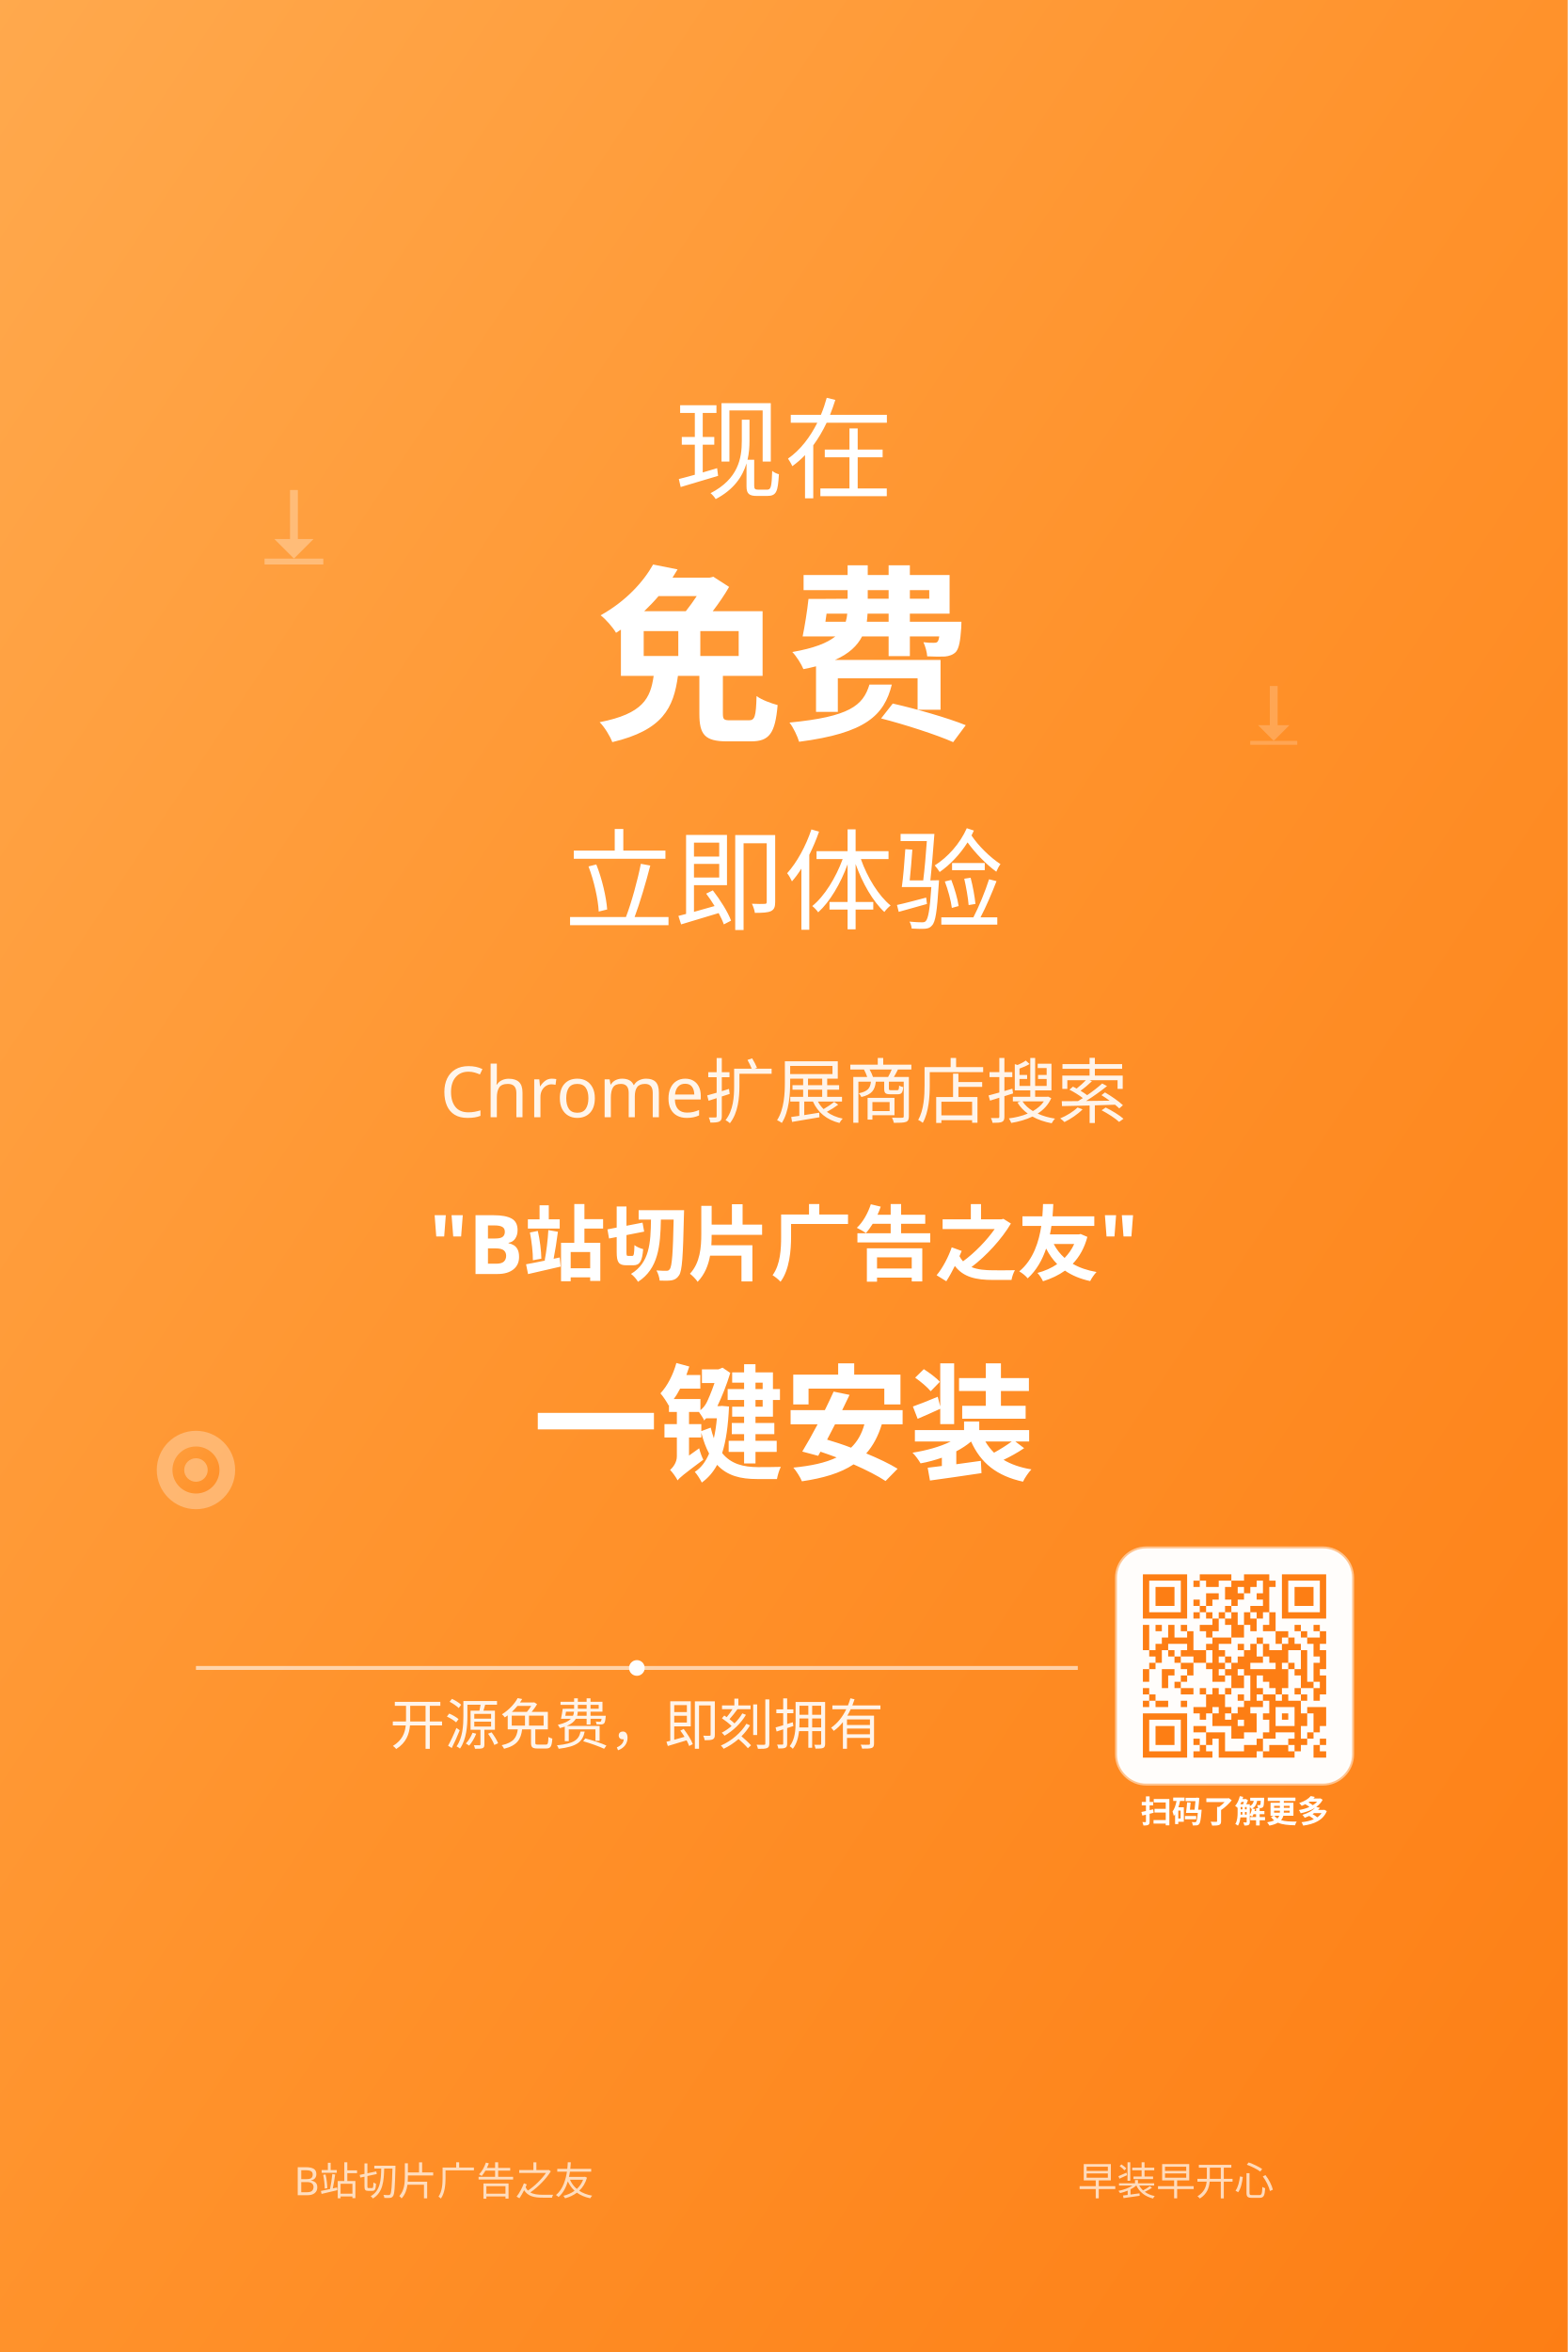
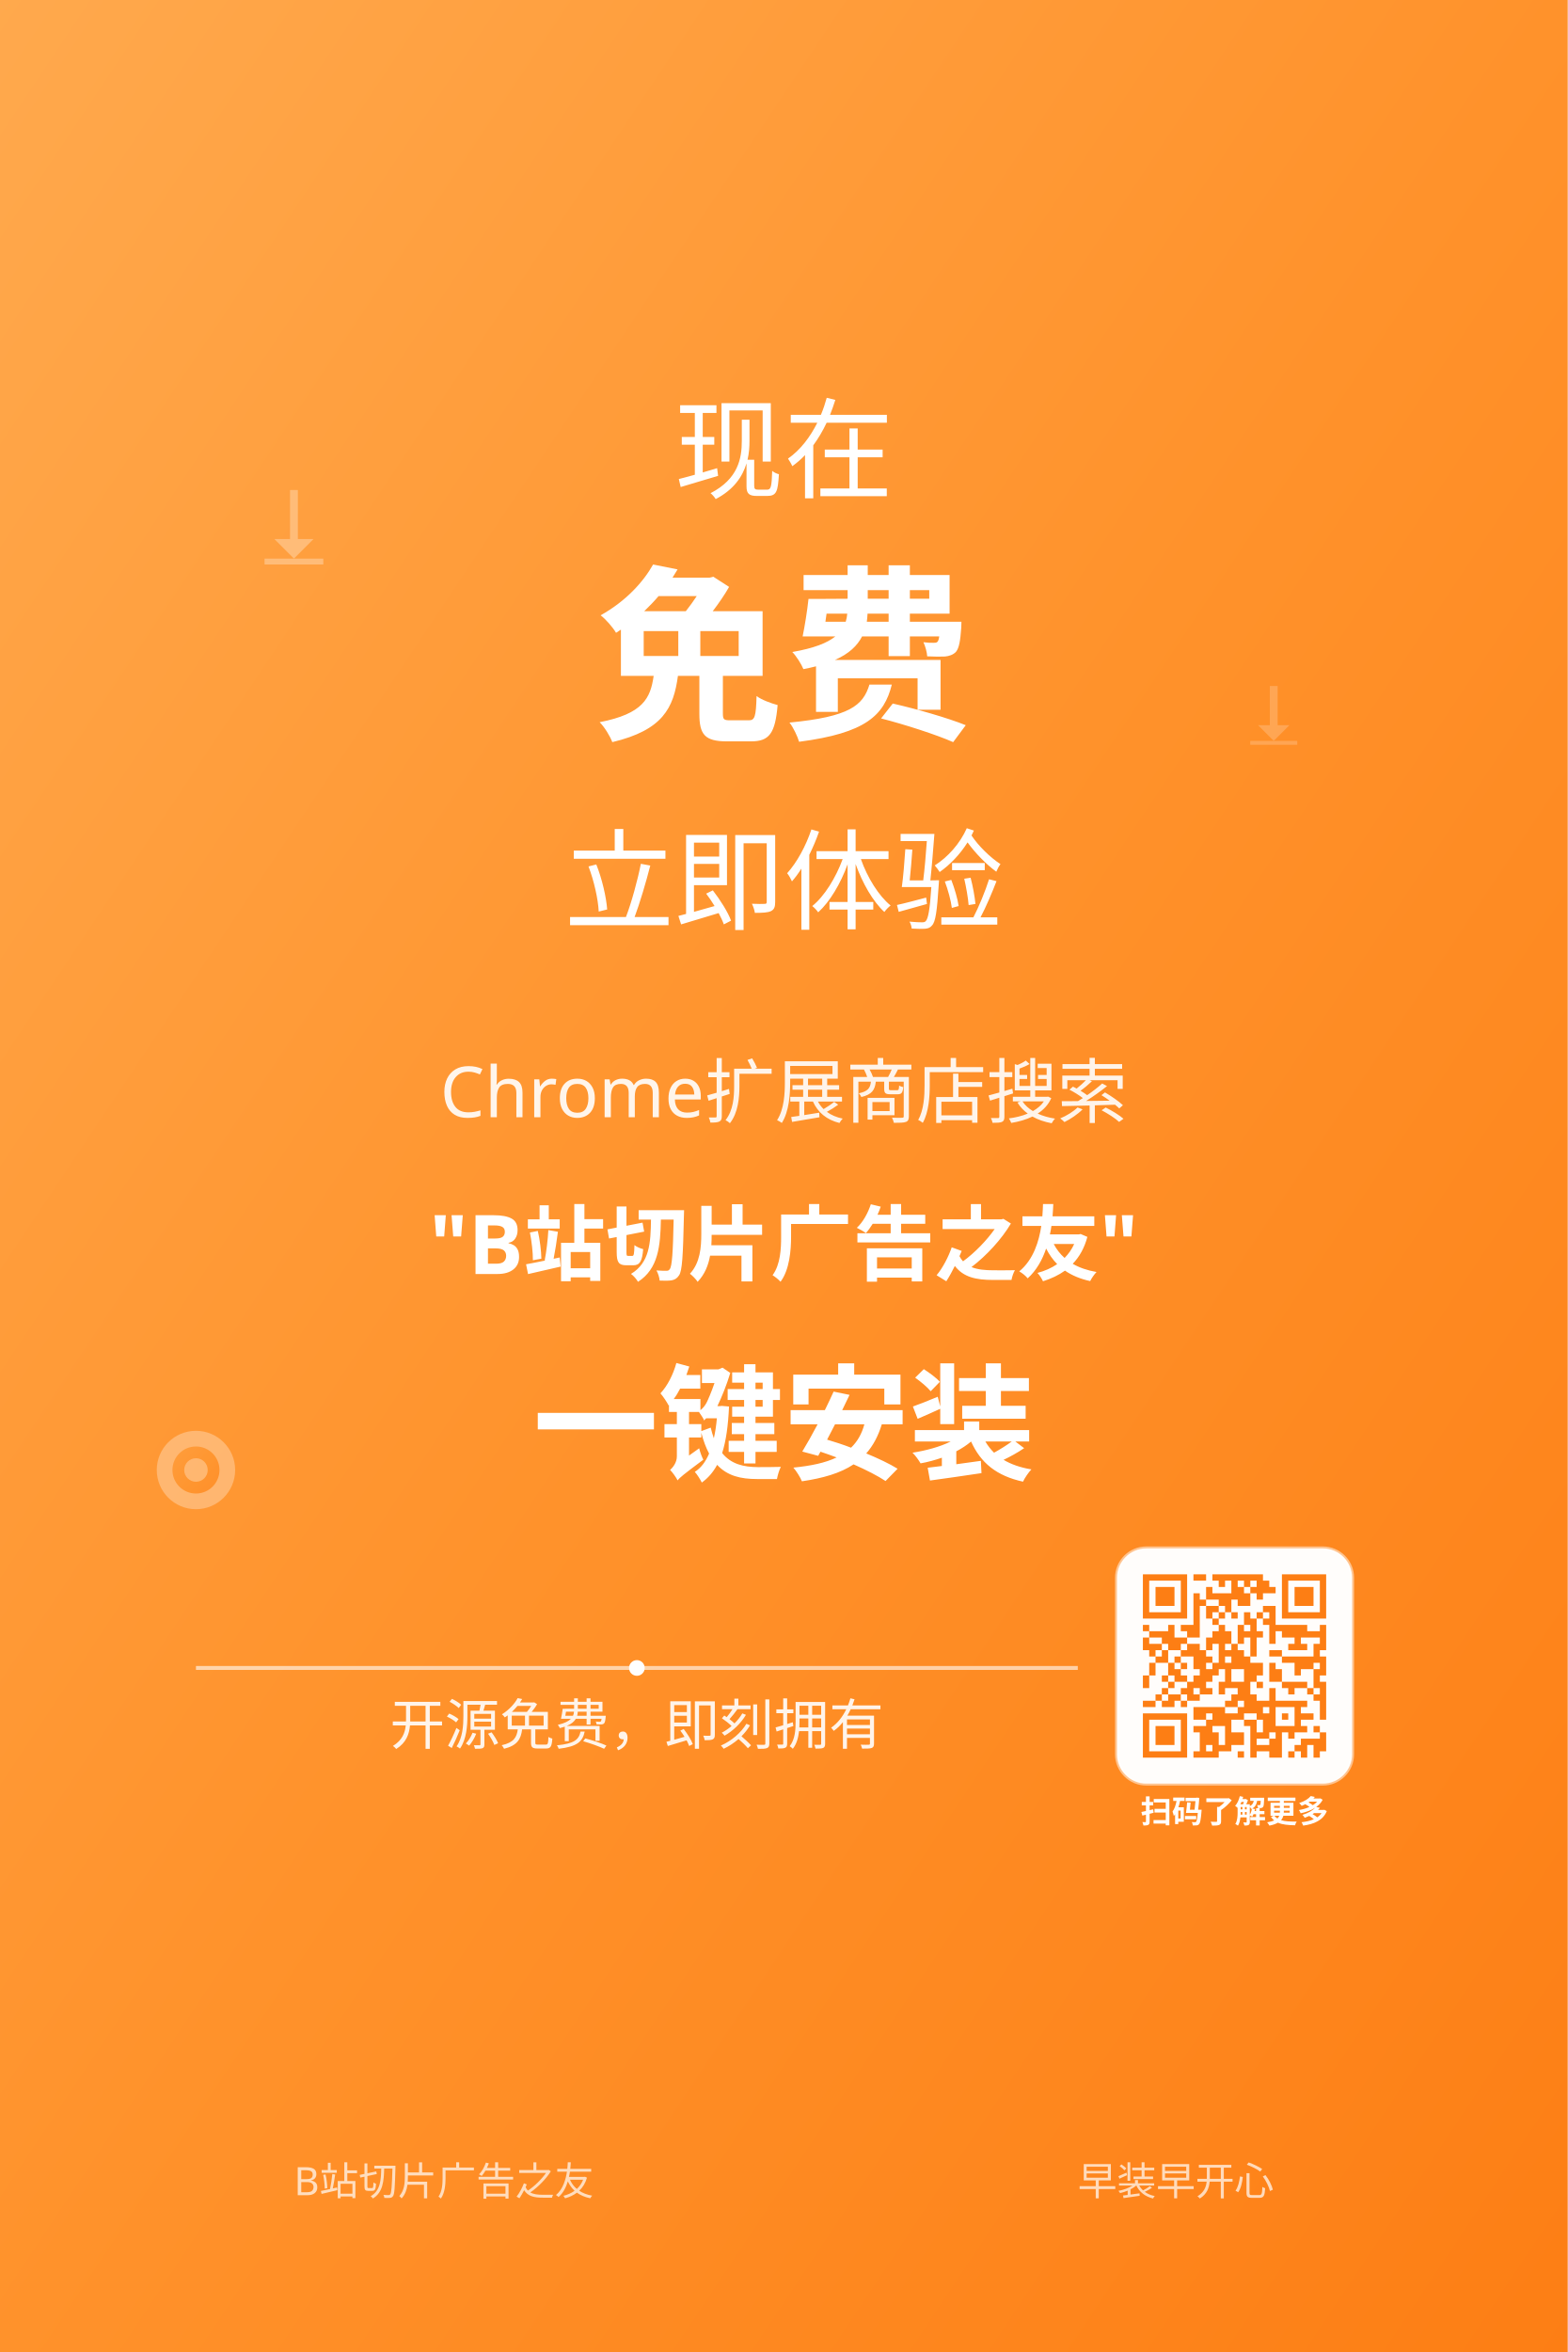
<svg xmlns="http://www.w3.org/2000/svg" width="800" height="1200" viewBox="0 0 800 1200">
  <defs>
    <linearGradient id="orangeBg1" x1="0%" y1="0%" x2="100%" y2="100%">
      <stop offset="0%" style="stop-color:#ffa94d;stop-opacity:1" />
      <stop offset="50%" style="stop-color:#ff922b;stop-opacity:1" />
      <stop offset="100%" style="stop-color:#fd7e14;stop-opacity:1" />
    </linearGradient>
  </defs>
  <rect width="800" height="1200" fill="url(#orangeBg1)" />
  <g transform="translate(150, 250)" opacity="0.3">
    <rect x="-2" y="0" width="4" height="30" fill="white" />
    <path d="M-10,25 L0,35 L10,25" fill="white" />
    <rect x="-15" y="35" width="30" height="3" fill="white" />
  </g>
  <g transform="translate(650, 350)" opacity="0.2">
    <rect x="-2" y="0" width="4" height="25" fill="white" />
    <path d="M-8,20 L0,28 L8,20" fill="white" />
    <rect x="-12" y="28" width="24" height="2" fill="white" />
  </g>
  <g transform="translate(100, 750)" opacity="0.3">
    <circle cx="0" cy="0" r="20" fill="white" />
    <circle cx="0" cy="0" r="12" fill="url(#orangeBg1)" />
    <circle cx="0" cy="0" r="6" fill="white" />
  </g>
  <text x="400" y="250" font-family="PingFang SC, sans-serif" font-size="56" font-weight="200" fill="white" text-anchor="middle">
    现在
  </text>
  <text x="400" y="370" font-family="PingFang SC, sans-serif" font-size="96" font-weight="bold" fill="white" text-anchor="middle">
    免费
  </text>
  <text x="400" y="470" font-family="PingFang SC, sans-serif" font-size="56" font-weight="200" fill="white" text-anchor="middle">
    立即体验
  </text>
  <text x="400" y="570" font-family="PingFang SC, sans-serif" font-size="36" font-weight="300" fill="rgba(255,255,255,0.9)" text-anchor="middle">
    Chrome扩展商店搜索
  </text>
  <text x="400" y="650" font-family="PingFang SC, sans-serif" font-size="42" font-weight="600" fill="white" text-anchor="middle">
    "B站切片广告之友"
  </text>
  <text x="400" y="750" font-family="PingFang SC, sans-serif" font-size="64" font-weight="bold" fill="white" text-anchor="middle">
    一键安装
  </text>
  <g id="qrcode-container" transform="translate(570, 790)">
    <rect x="0" y="0" width="120" height="120" rx="15" fill="rgba(255,255,255,0.98)" stroke="rgba(255,255,255,0.5)" stroke-width="2" filter="url(#glow)" />
    <g transform="translate(10, 10) scale(10.75)">
-       <path d="M0.3,0.3H0.6V0.6H0.3zM0.6,0.3H0.9V0.6H0.6zM0.9,0.3H1.2V0.6H0.9zM1.2,0.3H1.5V0.6H1.2zM1.5,0.3H1.8V0.6H1.5zM1.8,0.3H2.1V0.6H1.8zM2.1,0.3H2.4V0.6H2.1zM3,0.3H3.3V0.6H3zM3.3,0.3H3.6V0.6H3.3zM3.6,0.3H3.9V0.6H3.6zM3.9,0.3H4.2V0.6H3.9zM4.2,0.3H4.5V0.6H4.2zM5.1,0.3H5.4V0.6H5.1zM5.4,0.3H5.7V0.6H5.4zM5.7,0.3H6V0.6H5.7zM6,0.3H6.3V0.6H6zM6.9,0.3H7.2V0.6H6.9zM7.2,0.3H7.5V0.6H7.2zM7.5,0.3H7.8V0.6H7.5zM7.8,0.3H8.1V0.6H7.8zM8.1,0.3H8.4V0.6H8.1zM8.4,0.3H8.7V0.6H8.4zM8.7,0.3H9V0.6H8.7zM0.3,0.6H0.6V0.9H0.3zM2.1,0.6H2.4V0.9H2.1zM2.7,0.6H3V0.9H2.7zM3.3,0.6H3.6V0.9H3.3zM3.6,0.6H3.9V0.9H3.6zM4.5,0.6H4.8V0.9H4.5zM4.8,0.6H5.1V0.9H4.8zM5.1,0.6H5.4V0.9H5.1zM5.4,0.6H5.7V0.9H5.4zM6,0.6H6.3V0.9H6zM6.3,0.6H6.6V0.9H6.3zM6.9,0.6H7.2V0.9H6.9zM8.7,0.6H9V0.9H8.7zM0.3,0.9H0.6V1.2H0.3zM0.9,0.9H1.2V1.2H0.9zM1.2,0.9H1.5V1.2H1.2zM1.5,0.9H1.8V1.2H1.5zM2.1,0.9H2.4V1.2H2.1zM4.2,0.9H4.5V1.2H4.2zM4.5,0.9H4.8V1.2H4.5zM5.1,0.9H5.4V1.2H5.1zM6,0.9H6.3V1.2H6zM6.9,0.9H7.2V1.2H6.9zM7.5,0.9H7.8V1.2H7.5zM7.8,0.9H8.1V1.2H7.8zM8.1,0.9H8.4V1.2H8.1zM8.7,0.9H9V1.2H8.7zM0.3,1.2H0.6V1.5H0.3zM0.9,1.2H1.2V1.5H0.9zM1.2,1.2H1.5V1.5H1.2zM1.5,1.2H1.8V1.5H1.5zM2.1,1.2H2.4V1.5H2.1zM3.3,1.2H3.6V1.5H3.3zM3.6,1.2H3.9V1.5H3.6zM4.2,1.2H4.5V1.5H4.2zM4.5,1.2H4.8V1.5H4.5zM4.8,1.2H5.1V1.5H4.8zM5.7,1.2H6V1.5H5.7zM6,1.2H6.3V1.5H6zM6.9,1.2H7.2V1.5H6.9zM7.5,1.2H7.8V1.5H7.5zM7.8,1.2H8.1V1.5H7.8zM8.1,1.2H8.4V1.5H8.1zM8.7,1.2H9V1.5H8.7zM0.3,1.5H0.6V1.8H0.3zM0.9,1.5H1.2V1.8H0.9zM1.2,1.5H1.5V1.8H1.2zM1.5,1.5H1.8V1.8H1.5zM2.1,1.5H2.4V1.8H2.1zM2.7,1.5H3V1.8H2.7zM3.3,1.5H3.6V1.8H3.3zM4.5,1.5H4.8V1.8H4.5zM6,1.5H6.3V1.8H6zM6.9,1.5H7.2V1.8H6.9zM7.5,1.5H7.8V1.8H7.5zM7.8,1.5H8.1V1.8H7.8zM8.1,1.5H8.4V1.8H8.1zM8.7,1.5H9V1.8H8.7zM0.3,1.8H0.6V2.1H0.3zM2.1,1.8H2.4V2.1H2.1zM3,1.8H3.3V2.1H3zM4.2,1.8H4.5V2.1H4.2zM5.4,1.8H5.7V2.1H5.4zM5.7,1.8H6V2.1H5.7zM6,1.8H6.3V2.1H6zM6.9,1.8H7.2V2.1H6.9zM8.7,1.8H9V2.1H8.7zM0.3,2.1H0.6V2.4H0.3zM0.6,2.1H0.9V2.4H0.6zM0.9,2.1H1.2V2.4H0.9zM1.2,2.1H1.5V2.4H1.2zM1.5,2.1H1.8V2.4H1.5zM1.8,2.1H2.1V2.4H1.8zM2.1,2.1H2.4V2.4H2.1zM2.7,2.1H3V2.4H2.7zM3.3,2.1H3.6V2.4H3.3zM3.9,2.1H4.2V2.4H3.9zM4.5,2.1H4.8V2.4H4.5zM5.1,2.1H5.4V2.4H5.1zM5.7,2.1H6V2.4H5.7zM6.3,2.1H6.6V2.4H6.3zM6.9,2.1H7.2V2.4H6.9zM7.2,2.1H7.5V2.4H7.2zM7.5,2.1H7.8V2.4H7.5zM7.8,2.1H8.1V2.4H7.8zM8.1,2.1H8.4V2.4H8.1zM8.4,2.1H8.7V2.4H8.4zM8.7,2.1H9V2.4H8.7zM3.6,2.4H3.9V2.7H3.6zM4.2,2.4H4.5V2.7H4.2zM4.5,2.4H4.8V2.7H4.5zM5.1,2.4H5.4V2.7H5.1zM5.4,2.4H5.7V2.7H5.4zM6.3,2.4H6.6V2.7H6.3zM0.3,2.7H0.6V3H0.3zM0.9,2.7H1.2V3H0.9zM1.5,2.7H1.8V3H1.5zM2.1,2.7H2.4V3H2.1zM3,2.7H3.3V3H3zM3.3,2.7H3.6V3H3.3zM3.6,2.7H3.9V3H3.6zM4.5,2.7H4.8V3H4.5zM4.8,2.7H5.1V3H4.8zM5.4,2.7H5.7V3H5.4zM6,2.7H6.3V3H6zM6.3,2.7H6.6V3H6.3zM7.5,2.7H7.8V3H7.5zM8.4,2.7H8.7V3H8.4zM0.3,3H0.6V3.3H0.3zM1.5,3H1.8V3.3H1.5zM2.4,3H2.7V3.3H2.4zM3.3,3H3.6V3.3H3.3zM4.5,3H4.8V3.3H4.5zM4.8,3H5.1V3.3H4.8zM6.6,3H6.9V3.3H6.6zM6.9,3H7.2V3.3H6.9zM7.8,3H8.1V3.3H7.8zM8.7,3H9V3.3H8.7zM0.3,3.3H0.6V3.6H0.3zM1.2,3.3H1.5V3.6H1.2zM1.5,3.3H1.8V3.6H1.5zM1.8,3.3H2.1V3.6H1.8zM2.1,3.3H2.4V3.6H2.1zM2.4,3.3H2.7V3.6H2.4zM3.6,3.3H3.9V3.6H3.6zM3.9,3.3H4.2V3.6H3.9zM4.2,3.3H4.5V3.6H4.2zM5.7,3.3H6V3.6H5.7zM6.6,3.3H6.9V3.6H6.6zM7.2,3.3H7.5V3.6H7.2zM8.1,3.3H8.4V3.6H8.1zM8.4,3.3H8.7V3.6H8.4zM8.7,3.3H9V3.6H8.7zM0.3,3.6H0.6V3.9H0.3zM0.9,3.6H1.2V3.9H0.9zM1.2,3.6H1.5V3.9H1.2zM2.4,3.6H2.7V3.9H2.4zM3.3,3.6H3.6V3.9H3.3zM3.6,3.6H3.9V3.9H3.6zM4.8,3.6H5.1V3.9H4.8zM5.4,3.6H5.7V3.9H5.4zM6,3.6H6.3V3.9H6zM6.9,3.6H7.2V3.9H6.9zM7.2,3.6H7.5V3.9H7.2zM7.5,3.6H7.8V3.9H7.5zM8.4,3.6H8.7V3.9H8.4zM0.6,3.9H0.9V4.2H0.6zM0.9,3.9H1.2V4.2H0.9zM1.5,3.9H1.8V4.2H1.5zM2.1,3.9H2.4V4.2H2.1zM2.4,3.9H2.7V4.2H2.4zM2.7,3.9H3V4.2H2.7zM3,3.9H3.3V4.2H3zM3.6,3.9H3.9V4.2H3.6zM3.9,3.9H4.2V4.2H3.9zM5.1,3.9H5.4V4.2H5.1zM5.4,3.9H5.7V4.2H5.4zM6,3.9H6.3V4.2H6zM6.3,3.9H6.6V4.2H6.3zM6.6,3.9H6.9V4.2H6.6zM6.9,3.9H7.2V4.2H6.9zM7.8,3.9H8.1V4.2H7.8zM8.4,3.9H8.7V4.2H8.4zM8.7,3.9H9V4.2H8.7zM0.9,4.2H1.2V4.5H0.9zM1.8,4.2H2.1V4.5H1.8zM2.7,4.2H3V4.5H2.7zM3,4.2H3.3V4.5H3zM3.6,4.2H3.9V4.5H3.6zM4.2,4.2H4.5V4.5H4.2zM4.8,4.2H5.1V4.5H4.8zM5.1,4.2H5.4V4.5H5.1zM5.4,4.2H5.7V4.5H5.4zM5.7,4.2H6V4.5H5.7zM6.3,4.2H6.6V4.5H6.3zM6.6,4.2H6.9V4.5H6.6zM6.9,4.2H7.2V4.5H6.9zM7.8,4.2H8.1V4.5H7.8zM8.7,4.2H9V4.5H8.7zM0.6,4.5H0.9V4.8H0.6zM2.1,4.5H2.4V4.8H2.1zM2.4,4.5H2.7V4.8H2.4zM3.3,4.5H3.6V4.8H3.3zM3.6,4.5H3.9V4.8H3.6zM3.9,4.5H4.2V4.8H3.9zM4.5,4.5H4.8V4.8H4.5zM4.8,4.5H5.1V4.8H4.8zM5.1,4.5H5.4V4.8H5.1zM6.6,4.5H6.9V4.8H6.6zM7.2,4.5H7.5V4.8H7.2zM7.8,4.5H8.1V4.8H7.8zM8.4,4.5H8.7V4.8H8.4zM8.7,4.5H9V4.8H8.7zM0.3,4.8H0.6V5.1H0.3zM1.2,4.8H1.5V5.1H1.2zM1.5,4.8H1.8V5.1H1.5zM2.4,4.8H2.7V5.1H2.4zM3.6,4.8H3.9V5.1H3.6zM4.2,4.8H4.5V5.1H4.2zM4.5,4.8H4.8V5.1H4.5zM5.1,4.8H5.4V5.1H5.1zM5.4,4.8H5.7V5.1H5.4zM5.7,4.8H6V5.1H5.7zM6,4.8H6.3V5.1H6zM6.3,4.8H6.6V5.1H6.3zM6.6,4.8H6.9V5.1H6.6zM6.9,4.8H7.2V5.1H6.9zM7.5,4.8H7.8V5.1H7.5zM7.8,4.8H8.1V5.1H7.8zM8.4,4.8H8.7V5.1H8.4zM0.3,5.1H0.6V5.4H0.3zM1.2,5.1H1.5V5.4H1.2zM2.1,5.1H2.4V5.4H2.1zM3.6,5.1H3.9V5.4H3.6zM3.9,5.1H4.2V5.4H3.9zM4.5,5.1H4.8V5.4H4.5zM4.8,5.1H5.1V5.4H4.8zM5.4,5.1H5.7V5.4H5.4zM6,5.1H6.3V5.4H6zM6.3,5.1H6.6V5.4H6.3zM6.6,5.1H6.9V5.4H6.6zM6.9,5.1H7.2V5.4H6.9zM7.8,5.1H8.1V5.4H7.8zM8.4,5.1H8.7V5.4H8.4zM8.7,5.1H9V5.4H8.7zM1.2,5.4H1.5V5.7H1.2zM1.8,5.4H2.1V5.7H1.8zM4.5,5.4H4.8V5.7H4.5zM4.8,5.4H5.1V5.7H4.8zM5.4,5.4H5.7V5.7H5.4zM6.3,5.4H6.6V5.7H6.3zM6.6,5.4H6.9V5.7H6.6zM6.9,5.4H7.2V5.7H6.9zM7.8,5.4H8.1V5.7H7.8zM8.1,5.4H8.4V5.7H8.1zM8.7,5.4H9V5.7H8.7zM0.3,5.7H0.6V6H0.3zM2.1,5.7H2.4V6H2.1zM2.4,5.7H2.7V6H2.4zM3,5.7H3.3V6H3zM3.6,5.7H3.9V6H3.6zM4.2,5.7H4.5V6H4.2zM5.4,5.7H5.7V6H5.4zM5.7,5.7H6V6H5.7zM6.6,5.7H6.9V6H6.6zM7.5,5.7H7.8V6H7.5zM8.4,5.7H8.7V6H8.4zM8.7,5.7H9V6H8.7zM0.6,6H0.9V6.3H0.6zM3.3,6H3.6V6.3H3.3zM3.6,6H3.9V6.3H3.6zM3.9,6H4.2V6.3H3.9zM4.8,6H5.1V6.3H4.8zM5.4,6H5.7V6.3H5.4zM6,6H6.3V6.3H6zM6.3,6H6.6V6.3H6.3zM6.9,6H7.2V6.3H6.9zM7.8,6H8.1V6.3H7.8zM8.4,6H8.7V6.3H8.4zM0.3,6.3H0.6V6.6H0.3zM0.9,6.3H1.2V6.6H0.9zM1.2,6.3H1.5V6.6H1.2zM2.1,6.3H2.4V6.6H2.1zM3.3,6.3H3.6V6.6H3.3zM3.6,6.3H3.9V6.6H3.6zM3.9,6.3H4.2V6.6H3.9zM5.1,6.3H5.4V6.6H5.1zM5.4,6.3H5.7V6.6H5.4zM5.7,6.3H6V6.6H5.7zM6.3,6.3H6.6V6.6H6.3zM6.6,6.3H6.9V6.6H6.6zM6.9,6.3H7.2V6.6H6.9zM7.2,6.3H7.5V6.6H7.2zM7.5,6.3H7.8V6.6H7.5zM2.7,6.6H3V6.9H2.7zM3,6.6H3.3V6.9H3zM3.3,6.6H3.6V6.9H3.3zM3.9,6.6H4.2V6.9H3.9zM4.2,6.6H4.5V6.9H4.2zM4.8,6.6H5.1V6.9H4.8zM5.1,6.6H5.4V6.9H5.1zM6.3,6.6H6.6V6.9H6.3zM7.5,6.6H7.8V6.9H7.5zM8.1,6.6H8.4V6.9H8.1zM8.4,6.6H8.7V6.9H8.4zM8.7,6.6H9V6.9H8.7zM0.3,6.9H0.6V7.2H0.3zM0.6,6.9H0.9V7.2H0.6zM0.9,6.9H1.2V7.2H0.9zM1.2,6.9H1.5V7.2H1.2zM1.5,6.9H1.8V7.2H1.5zM1.8,6.9H2.1V7.2H1.8zM2.1,6.9H2.4V7.2H2.1zM3,6.9H3.3V7.2H3zM3.6,6.9H3.9V7.2H3.6zM3.9,6.9H4.2V7.2H3.9zM4.5,6.9H4.8V7.2H4.5zM4.8,6.9H5.1V7.2H4.8zM5.1,6.9H5.4V7.2H5.1zM5.4,6.9H5.7V7.2H5.4zM6,6.9H6.3V7.2H6zM6.3,6.9H6.6V7.2H6.3zM6.9,6.9H7.2V7.2H6.9zM7.5,6.9H7.8V7.2H7.5zM7.8,6.9H8.1V7.2H7.8zM8.4,6.9H8.7V7.2H8.4zM8.7,6.9H9V7.2H8.7zM0.3,7.2H0.6V7.5H0.3zM2.1,7.2H2.4V7.5H2.1zM3.6,7.2H3.9V7.5H3.6zM3.9,7.2H4.2V7.5H3.9zM4.2,7.2H4.5V7.5H4.2zM4.5,7.2H4.8V7.5H4.5zM5.1,7.2H5.4V7.5H5.1zM5.4,7.2H5.7V7.5H5.4zM6.3,7.2H6.6V7.5H6.3zM7.5,7.2H7.8V7.5H7.5zM7.8,7.2H8.1V7.5H7.8zM8.4,7.2H8.7V7.5H8.4zM8.7,7.2H9V7.5H8.7zM0.3,7.5H0.6V7.8H0.3zM0.9,7.5H1.2V7.8H0.9zM1.2,7.5H1.5V7.8H1.2zM1.5,7.5H1.8V7.8H1.5zM2.1,7.5H2.4V7.8H2.1zM2.7,7.5H3V7.8H2.7zM3,7.5H3.3V7.8H3zM4.5,7.5H4.8V7.8H4.5zM4.8,7.5H5.1V7.8H4.8zM5.1,7.5H5.4V7.8H5.1zM5.4,7.5H5.7V7.8H5.4zM6.3,7.5H6.6V7.8H6.3zM6.6,7.5H6.9V7.8H6.6zM6.9,7.5H7.2V7.8H6.9zM7.2,7.5H7.5V7.8H7.2zM7.5,7.5H7.8V7.8H7.5zM8.4,7.5H8.7V7.8H8.4zM0.3,7.8H0.6V8.1H0.3zM0.9,7.8H1.2V8.1H0.9zM1.2,7.8H1.5V8.1H1.2zM1.5,7.8H1.8V8.1H1.5zM2.1,7.8H2.4V8.1H2.1zM3.3,7.8H3.6V8.1H3.3zM3.6,7.8H3.9V8.1H3.6zM3.9,7.8H4.2V8.1H3.9zM4.5,7.8H4.8V8.1H4.5zM4.8,7.8H5.1V8.1H4.8zM6,7.8H6.3V8.1H6zM6.3,7.8H6.6V8.1H6.3zM7.5,7.8H7.8V8.1H7.5zM8.1,7.8H8.4V8.1H8.1zM0.3,8.1H0.6V8.4H0.3zM0.9,8.1H1.2V8.4H0.9zM1.2,8.1H1.5V8.4H1.2zM1.5,8.1H1.8V8.4H1.5zM2.1,8.1H2.4V8.4H2.1zM2.7,8.1H3V8.4H2.7zM3.3,8.1H3.6V8.4H3.3zM3.9,8.1H4.2V8.4H3.9zM5.7,8.1H6V8.4H5.7zM7.2,8.1H7.5V8.4H7.2zM7.5,8.1H7.8V8.4H7.5zM7.8,8.1H8.1V8.4H7.8zM8.7,8.1H9V8.4H8.7zM0.3,8.4H0.6V8.7H0.3zM2.1,8.4H2.4V8.7H2.1zM3,8.4H3.3V8.7H3zM3.9,8.4H4.2V8.7H3.9zM5.1,8.4H5.4V8.7H5.1zM5.4,8.4H5.7V8.7H5.4zM5.7,8.4H6V8.7H5.7zM6.3,8.4H6.6V8.7H6.3zM6.6,8.4H6.9V8.7H6.6zM6.9,8.4H7.2V8.7H6.9zM7.5,8.4H7.8V8.7H7.5zM8.4,8.4H8.7V8.7H8.4zM0.3,8.7H0.6V9H0.3zM0.6,8.7H0.9V9H0.6zM0.9,8.7H1.2V9H0.9zM1.2,8.7H1.5V9H1.2zM1.5,8.7H1.8V9H1.5zM1.8,8.7H2.1V9H1.8zM2.1,8.7H2.4V9H2.1zM2.7,8.7H3V9H2.7zM3,8.7H3.3V9H3zM3.3,8.7H3.6V9H3.3zM3.9,8.7H4.2V9H3.9zM4.2,8.7H4.5V9H4.2zM4.5,8.7H4.8V9H4.5zM4.8,8.7H5.1V9H4.8zM5.1,8.7H5.4V9H5.1zM5.4,8.7H5.7V9H5.4zM6,8.7H6.3V9H6zM6.3,8.7H6.6V9H6.3zM6.6,8.7H6.9V9H6.6zM6.9,8.7H7.2V9H6.9zM7.2,8.7H7.5V9H7.2zM8.4,8.7H8.7V9H8.4zM8.7,8.7H9V9H8.7z" fill="#fd7e14" fill-opacity="1" fill-rule="nonzero" stroke="none" />
+       <path d="M0.3,0.3H0.6V0.6H0.3zM0.6,0.3H0.9V0.6H0.6zM0.9,0.3H1.2V0.6H0.9zM1.2,0.3H1.5V0.6H1.2zM1.5,0.3H1.8V0.6H1.5zM1.8,0.3H2.1V0.6H1.8zM2.1,0.3H2.4V0.6H2.1zM2.7,0.3H3V0.6H2.7zM3,0.3H3.3V0.6H3zM3.6,0.3H3.9V0.6H3.6zM3.9,0.3H4.2V0.6H3.9zM4.2,0.3H4.5V0.6H4.2zM4.5,0.3H4.8V0.6H4.5zM4.8,0.3H5.1V0.6H4.8zM5.1,0.3H5.4V0.6H5.1zM5.4,0.3H5.7V0.6H5.4zM5.7,0.3H6V0.6H5.7zM6.9,0.3H7.2V0.6H6.9zM7.2,0.3H7.5V0.6H7.2zM7.5,0.3H7.8V0.6H7.5zM7.8,0.3H8.1V0.6H7.8zM8.1,0.3H8.4V0.6H8.1zM8.4,0.3H8.7V0.6H8.4zM8.7,0.3H9V0.6H8.7zM0.3,0.6H0.6V0.9H0.3zM2.1,0.6H2.4V0.9H2.1zM3.9,0.6H4.2V0.9H3.9zM4.5,0.6H4.8V0.9H4.5zM5.1,0.6H5.4V0.9H5.1zM5.7,0.6H6V0.9H5.7zM6,0.6H6.3V0.9H6zM6.9,0.6H7.2V0.9H6.9zM8.7,0.6H9V0.9H8.7zM0.3,0.9H0.6V1.2H0.3zM0.9,0.9H1.2V1.2H0.9zM1.2,0.9H1.5V1.2H1.2zM1.5,0.9H1.8V1.2H1.5zM2.1,0.9H2.4V1.2H2.1zM3.3,0.9H3.6V1.2H3.3zM4.5,0.9H4.8V1.2H4.5zM4.8,0.9H5.1V1.2H4.8zM5.4,0.9H5.7V1.2H5.4zM5.7,0.9H6V1.2H5.7zM6,0.9H6.3V1.2H6zM6.3,0.9H6.6V1.2H6.3zM6.9,0.9H7.2V1.2H6.9zM7.5,0.9H7.8V1.2H7.5zM7.8,0.9H8.1V1.2H7.8zM8.1,0.9H8.4V1.2H8.1zM8.7,0.9H9V1.2H8.7zM0.3,1.2H0.6V1.5H0.3zM0.9,1.2H1.2V1.5H0.9zM1.2,1.2H1.5V1.5H1.2zM1.5,1.2H1.8V1.5H1.5zM2.1,1.2H2.4V1.5H2.1zM2.7,1.2H3V1.5H2.7zM3.3,1.2H3.6V1.5H3.3zM3.6,1.2H3.9V1.5H3.6zM3.9,1.2H4.2V1.5H3.9zM4.2,1.2H4.5V1.5H4.2zM4.5,1.2H4.8V1.5H4.5zM4.8,1.2H5.1V1.5H4.8zM5.1,1.2H5.4V1.5H5.1zM5.7,1.2H6V1.5H5.7zM6.9,1.2H7.2V1.5H6.9zM7.5,1.2H7.8V1.5H7.5zM7.8,1.2H8.1V1.5H7.8zM8.1,1.2H8.4V1.5H8.1zM8.7,1.2H9V1.5H8.7zM0.3,1.5H0.6V1.8H0.3zM0.9,1.5H1.2V1.8H0.9zM1.2,1.5H1.5V1.8H1.2zM1.5,1.5H1.8V1.8H1.5zM2.1,1.5H2.4V1.8H2.1zM2.7,1.5H3V1.8H2.7zM3,1.5H3.3V1.8H3zM3.9,1.5H4.2V1.8H3.9zM4.2,1.5H4.5V1.8H4.2zM4.8,1.5H5.1V1.8H4.8zM5.1,1.5H5.4V1.8H5.1zM6.9,1.5H7.2V1.8H6.9zM7.5,1.5H7.8V1.8H7.5zM7.8,1.5H8.1V1.8H7.8zM8.1,1.5H8.4V1.8H8.1zM8.7,1.5H9V1.8H8.7zM0.3,1.8H0.6V2.1H0.3zM2.1,1.8H2.4V2.1H2.1zM2.7,1.8H3V2.1H2.7zM3.3,1.8H3.6V2.1H3.3zM3.6,1.8H3.9V2.1H3.6zM4.2,1.8H4.5V2.1H4.2zM6,1.8H6.3V2.1H6zM6.3,1.8H6.6V2.1H6.3zM6.9,1.8H7.2V2.1H6.9zM8.7,1.8H9V2.1H8.7zM0.3,2.1H0.6V2.4H0.3zM0.6,2.1H0.9V2.4H0.6zM0.9,2.1H1.2V2.4H0.9zM1.2,2.1H1.5V2.4H1.2zM1.5,2.1H1.8V2.4H1.5zM1.8,2.1H2.1V2.4H1.8zM2.1,2.1H2.4V2.4H2.1zM2.7,2.1H3V2.4H2.7zM3.3,2.1H3.6V2.4H3.3zM3.9,2.1H4.2V2.4H3.9zM4.5,2.1H4.8V2.4H4.5zM5.1,2.1H5.4V2.4H5.1zM5.7,2.1H6V2.4H5.7zM6.3,2.1H6.6V2.4H6.3zM6.9,2.1H7.2V2.4H6.9zM7.2,2.1H7.5V2.4H7.2zM7.5,2.1H7.8V2.4H7.5zM7.8,2.1H8.1V2.4H7.8zM8.1,2.1H8.4V2.4H8.1zM8.4,2.1H8.7V2.4H8.4zM8.7,2.1H9V2.4H8.7zM2.7,2.4H3V2.7H2.7zM3.6,2.4H3.9V2.7H3.6zM5.1,2.4H5.4V2.7H5.1zM5.4,2.4H5.7V2.7H5.4zM6,2.4H6.3V2.7H6zM6.3,2.4H6.6V2.7H6.3zM0.3,2.7H0.6V3H0.3zM1.5,2.7H1.8V3H1.5zM2.1,2.7H2.4V3H2.1zM2.4,2.7H2.7V3H2.4zM2.7,2.7H3V3H2.7zM3.9,2.7H4.2V3H3.9zM4.8,2.7H5.1V3H4.8zM5.4,2.7H5.7V3H5.4zM6.3,2.7H6.6V3H6.3zM6.6,2.7H6.9V3H6.6zM6.9,2.7H7.2V3H6.9zM7.2,2.7H7.5V3H7.2zM7.5,2.7H7.8V3H7.5zM7.8,2.7H8.1V3H7.8zM8.7,2.7H9V3H8.7zM0.6,3H0.9V3.3H0.6zM0.9,3H1.2V3.3H0.9zM1.2,3H1.5V3.3H1.2zM1.5,3H1.8V3.3H1.5zM2.4,3H2.7V3.3H2.4zM2.7,3H3V3.3H2.7zM3.6,3H3.9V3.3H3.6zM3.9,3H4.2V3.3H3.9zM4.2,3H4.5V3.3H4.2zM4.8,3H5.1V3.3H4.8zM5.1,3H5.4V3.3H5.1zM5.4,3H5.7V3.3H5.4zM5.7,3H6V3.3H5.7zM6.3,3H6.6V3.3H6.3zM6.9,3H7.2V3.3H6.9zM7.2,3H7.5V3.3H7.2zM7.5,3H7.8V3.3H7.5zM7.8,3H8.1V3.3H7.8zM8.1,3H8.4V3.3H8.1zM8.4,3H8.7V3.3H8.4zM8.7,3H9V3.3H8.7zM0.3,3.3H0.6V3.6H0.3zM1.2,3.3H1.5V3.6H1.2zM1.5,3.3H1.8V3.6H1.5zM1.8,3.3H2.1V3.6H1.8zM2.1,3.3H2.4V3.6H2.1zM3.3,3.3H3.6V3.6H3.3zM3.6,3.3H3.9V3.6H3.6zM3.9,3.3H4.2V3.6H3.9zM4.2,3.3H4.5V3.6H4.2zM4.8,3.3H5.1V3.6H4.8zM5.4,3.3H5.7V3.6H5.4zM6.3,3.3H6.6V3.6H6.3zM7.5,3.3H7.8V3.6H7.5zM8.7,3.3H9V3.6H8.7zM0.3,3.6H0.6V3.9H0.3zM0.6,3.6H0.9V3.9H0.6zM0.9,3.6H1.2V3.9H0.9zM1.5,3.6H1.8V3.9H1.5zM1.8,3.6H2.1V3.9H1.8zM2.4,3.6H2.7V3.9H2.4zM2.7,3.6H3V3.9H2.7zM3.3,3.6H3.6V3.9H3.3zM3.9,3.6H4.2V3.9H3.9zM4.5,3.6H4.8V3.9H4.5zM5.4,3.6H5.7V3.9H5.4zM7.2,3.6H7.5V3.9H7.2zM7.5,3.6H7.8V3.9H7.5zM7.8,3.6H8.1V3.9H7.8zM8.4,3.6H8.7V3.9H8.4zM8.7,3.6H9V3.9H8.7zM0.6,3.9H0.9V4.2H0.6zM1.2,3.9H1.5V4.2H1.2zM2.1,3.9H2.4V4.2H2.1zM2.4,3.9H2.7V4.2H2.4zM2.7,3.9H3V4.2H2.7zM3,3.9H3.3V4.2H3zM3.9,3.9H4.2V4.2H3.9zM4.2,3.9H4.5V4.2H4.2zM4.5,3.9H4.8V4.2H4.5zM4.8,3.9H5.1V4.2H4.8zM5.4,3.9H5.7V4.2H5.4zM6.3,3.9H6.6V4.2H6.3zM6.6,3.9H6.9V4.2H6.6zM8.4,3.9H8.7V4.2H8.4zM0.9,4.2H1.2V4.5H0.9zM1.2,4.2H1.5V4.5H1.2zM1.8,4.2H2.1V4.5H1.8zM2.7,4.2H3V4.5H2.7zM3,4.2H3.3V4.5H3zM3.3,4.2H3.6V4.5H3.3zM3.9,4.2H4.2V4.5H3.9zM4.5,4.2H4.8V4.5H4.5zM4.8,4.2H5.1V4.5H4.8zM5.1,4.2H5.4V4.5H5.1zM6.9,4.2H7.2V4.5H6.9zM7.2,4.2H7.5V4.5H7.2zM7.5,4.2H7.8V4.5H7.5zM7.8,4.2H8.1V4.5H7.8zM8.1,4.2H8.4V4.5H8.1zM8.4,4.2H8.7V4.5H8.4zM8.7,4.2H9V4.5H8.7zM0.6,4.5H0.9V4.8H0.6zM1.5,4.5H1.8V4.8H1.5zM2.1,4.5H2.4V4.8H2.1zM2.7,4.5H3V4.8H2.7zM3,4.5H3.3V4.8H3zM3.6,4.5H3.9V4.8H3.6zM3.9,4.5H4.2V4.8H3.9zM4.2,4.5H4.5V4.8H4.2zM4.5,4.5H4.8V4.8H4.5zM4.8,4.5H5.1V4.8H4.8zM5.1,4.5H5.4V4.8H5.1zM5.4,4.5H5.7V4.8H5.4zM5.7,4.5H6V4.8H5.7zM6.3,4.5H6.6V4.8H6.3zM7.5,4.5H7.8V4.8H7.5zM7.8,4.5H8.1V4.8H7.8zM8.1,4.5H8.4V4.8H8.1zM8.7,4.5H9V4.8H8.7zM0.6,4.8H0.9V5.1H0.6zM1.5,4.8H1.8V5.1H1.5zM1.8,4.8H2.1V5.1H1.8zM3,4.8H3.3V5.1H3zM3.3,4.8H3.6V5.1H3.3zM3.6,4.8H3.9V5.1H3.6zM4.2,4.8H4.5V5.1H4.2zM5.1,4.8H5.4V5.1H5.1zM5.4,4.8H5.7V5.1H5.4zM5.7,4.8H6V5.1H5.7zM6.3,4.8H6.6V5.1H6.3zM6.6,4.8H6.9V5.1H6.6zM7.5,4.8H7.8V5.1H7.5zM8.4,4.8H8.7V5.1H8.4zM8.7,4.8H9V5.1H8.7zM0.3,5.1H0.6V5.4H0.3zM1.2,5.1H1.5V5.4H1.2zM1.8,5.1H2.1V5.4H1.8zM2.1,5.1H2.4V5.4H2.1zM2.7,5.1H3V5.4H2.7zM3,5.1H3.3V5.4H3zM3.3,5.1H3.6V5.4H3.3zM4.2,5.1H4.5V5.4H4.2zM5.1,5.1H5.4V5.4H5.1zM5.4,5.1H5.7V5.4H5.4zM6.3,5.1H6.6V5.4H6.3zM6.6,5.1H6.9V5.4H6.6zM8.4,5.1H8.7V5.4H8.4zM0.3,5.4H0.6V5.7H0.3zM1.5,5.4H1.8V5.7H1.5zM2.4,5.4H2.7V5.7H2.4zM2.7,5.4H3V5.7H2.7zM3,5.4H3.3V5.7H3zM3.9,5.4H4.2V5.7H3.9zM4.2,5.4H4.5V5.7H4.2zM4.5,5.4H4.8V5.7H4.5zM4.8,5.4H5.1V5.7H4.8zM5.1,5.4H5.4V5.7H5.1zM5.7,5.4H6V5.7H5.7zM6.9,5.4H7.2V5.7H6.9zM7.2,5.4H7.5V5.7H7.2zM7.5,5.4H7.8V5.7H7.5zM7.8,5.4H8.1V5.7H7.8zM8.4,5.4H8.7V5.7H8.4zM8.7,5.4H9V5.7H8.7zM1.2,5.7H1.5V6H1.2zM2.1,5.7H2.4V6H2.1zM2.4,5.7H2.7V6H2.4zM3,5.7H3.3V6H3zM3.3,5.7H3.6V6H3.3zM3.9,5.7H4.2V6H3.9zM4.8,5.7H5.1V6H4.8zM5.1,5.7H5.4V6H5.1zM6.3,5.7H6.6V6H6.3zM7.2,5.7H7.5V6H7.2zM8.1,5.7H8.4V6H8.1zM8.7,5.7H9V6H8.7zM0.9,6H1.2V6.3H0.9zM1.5,6H1.8V6.3H1.5zM1.8,6H2.1V6.3H1.8zM2.4,6H2.7V6.3H2.4zM2.7,6H3V6.3H2.7zM4.5,6H4.8V6.3H4.5zM4.8,6H5.1V6.3H4.8zM5.1,6H5.4V6.3H5.1zM5.4,6H5.7V6.3H5.4zM6.3,6H6.6V6.3H6.3zM8.4,6H8.7V6.3H8.4zM8.7,6H9V6.3H8.7zM0.3,6.3H0.6V6.6H0.3zM0.6,6.3H0.9V6.6H0.6zM1.2,6.3H1.5V6.6H1.2zM1.5,6.3H1.8V6.6H1.5zM2.1,6.3H2.4V6.6H2.1zM4.2,6.3H4.5V6.6H4.2zM4.5,6.3H4.8V6.6H4.5zM5.1,6.3H5.4V6.6H5.1zM5.4,6.3H5.7V6.6H5.4zM5.7,6.3H6V6.6H5.7zM6,6.3H6.3V6.6H6zM6.3,6.3H6.6V6.6H6.3zM6.6,6.3H6.9V6.6H6.6zM6.9,6.3H7.2V6.6H6.9zM7.2,6.3H7.5V6.6H7.2zM7.5,6.3H7.8V6.6H7.5zM7.8,6.3H8.1V6.6H7.8zM8.7,6.3H9V6.6H8.7zM2.7,6.6H3V6.9H2.7zM3,6.6H3.3V6.9H3zM3.3,6.6H3.6V6.9H3.3zM3.6,6.6H3.9V6.9H3.6zM3.9,6.6H4.2V6.9H3.9zM4.8,6.6H5.1V6.9H4.8zM5.1,6.6H5.4V6.9H5.1zM5.4,6.6H5.7V6.9H5.4zM5.7,6.6H6V6.9H5.7zM6.3,6.6H6.6V6.9H6.3zM7.5,6.6H7.8V6.9H7.5zM8.7,6.6H9V6.9H8.7zM0.3,6.9H0.6V7.2H0.3zM0.6,6.9H0.9V7.2H0.6zM0.9,6.9H1.2V7.2H0.9zM1.2,6.9H1.5V7.2H1.2zM1.5,6.9H1.8V7.2H1.5zM1.8,6.9H2.1V7.2H1.8zM2.1,6.9H2.4V7.2H2.1zM2.7,6.9H3V7.2H2.7zM3,6.9H3.3V7.2H3zM3.6,6.9H3.9V7.2H3.6zM3.9,6.9H4.2V7.2H3.9zM4.2,6.9H4.5V7.2H4.2zM4.5,6.9H4.8V7.2H4.5zM4.8,6.9H5.1V7.2H4.8zM5.7,6.9H6V7.2H5.7zM6,6.9H6.3V7.2H6zM6.3,6.9H6.6V7.2H6.3zM6.9,6.9H7.2V7.2H6.9zM7.5,6.9H7.8V7.2H7.5zM7.8,6.9H8.1V7.2H7.8zM8.1,6.9H8.4V7.2H8.1zM8.7,6.9H9V7.2H8.7zM0.3,7.2H0.6V7.5H0.3zM2.1,7.2H2.4V7.5H2.1zM3.3,7.2H3.6V7.5H3.3zM3.6,7.2H3.9V7.5H3.6zM3.9,7.2H4.2V7.5H3.9zM4.2,7.2H4.5V7.5H4.2zM5.1,7.2H5.4V7.5H5.1zM5.4,7.2H5.7V7.5H5.4zM6,7.2H6.3V7.5H6zM6.3,7.2H6.6V7.5H6.3zM7.5,7.2H7.8V7.5H7.5zM0.3,7.5H0.6V7.8H0.3zM0.9,7.5H1.2V7.8H0.9zM1.2,7.5H1.5V7.8H1.2zM1.5,7.5H1.8V7.8H1.5zM2.1,7.5H2.4V7.8H2.1zM2.7,7.5H3V7.8H2.7zM3,7.5H3.3V7.8H3zM3.3,7.5H3.6V7.8H3.3zM4.2,7.5H4.5V7.8H4.2zM5.4,7.5H5.7V7.8H5.4zM6,7.5H6.3V7.8H6zM6.3,7.5H6.6V7.8H6.3zM6.6,7.5H6.9V7.8H6.6zM6.9,7.5H7.2V7.8H6.9zM7.2,7.5H7.5V7.8H7.2zM7.5,7.5H7.8V7.8H7.5zM7.8,7.5H8.1V7.8H7.8zM8.4,7.5H8.7V7.8H8.4zM0.3,7.8H0.6V8.1H0.3zM0.9,7.8H1.2V8.1H0.9zM1.2,7.8H1.5V8.1H1.2zM1.5,7.8H1.8V8.1H1.5zM2.1,7.8H2.4V8.1H2.1zM3,7.8H3.3V8.1H3zM3.3,7.8H3.6V8.1H3.3zM3.6,7.8H3.9V8.1H3.6zM4.2,7.8H4.5V8.1H4.2zM4.5,7.8H4.8V8.1H4.5zM4.8,7.8H5.1V8.1H4.8zM5.4,7.8H5.7V8.1H5.4zM5.7,7.8H6V8.1H5.7zM6,7.8H6.3V8.1H6zM6.6,7.8H6.9V8.1H6.6zM7.2,7.8H7.5V8.1H7.2zM8.7,7.8H9V8.1H8.7zM0.3,8.1H0.6V8.4H0.3zM0.9,8.1H1.2V8.4H0.9zM1.2,8.1H1.5V8.4H1.2zM1.5,8.1H1.8V8.4H1.5zM2.1,8.1H2.4V8.4H2.1zM3,8.1H3.3V8.4H3zM3.3,8.1H3.6V8.4H3.3zM3.6,8.1H3.9V8.4H3.6zM4.2,8.1H4.5V8.4H4.2zM4.5,8.1H4.8V8.4H4.5zM4.8,8.1H5.1V8.4H4.8zM5.4,8.1H5.7V8.4H5.4zM6.3,8.1H6.6V8.4H6.3zM6.6,8.1H6.9V8.4H6.6zM7.8,8.1H8.1V8.4H7.8zM8.1,8.1H8.4V8.4H8.1zM8.4,8.1H8.7V8.4H8.4zM8.7,8.1H9V8.4H8.7zM0.3,8.4H0.6V8.7H0.3zM2.1,8.4H2.4V8.7H2.1zM3,8.4H3.3V8.7H3zM3.6,8.4H3.9V8.7H3.6zM3.9,8.4H4.2V8.7H3.9zM4.2,8.4H4.5V8.7H4.2zM5.4,8.4H5.7V8.7H5.4zM5.7,8.4H6V8.7H5.7zM6,8.4H6.3V8.7H6zM6.3,8.4H6.6V8.7H6.3zM6.6,8.4H6.9V8.7H6.6zM7.5,8.4H7.8V8.7H7.5zM7.8,8.4H8.1V8.7H7.8zM8.4,8.4H8.7V8.7H8.4zM8.7,8.4H9V8.7H8.7zM0.3,8.7H0.6V9H0.3zM0.6,8.7H0.9V9H0.6zM0.9,8.7H1.2V9H0.9zM1.2,8.7H1.5V9H1.2zM1.5,8.7H1.8V9H1.5zM1.8,8.7H2.1V9H1.8zM2.1,8.7H2.4V9H2.1zM2.7,8.7H3V9H2.7zM3,8.7H3.3V9H3zM3.3,8.7H3.6V9H3.3zM3.6,8.7H3.9V9H3.6zM4.8,8.7H5.1V9H4.8zM5.4,8.7H5.7V9H5.4zM6.3,8.7H6.6V9H6.3zM6.6,8.7H6.9V9H6.6zM7.2,8.7H7.5V9H7.2zM7.8,8.7H8.1V9H7.8zM8.4,8.7H8.7V9H8.4z" fill="#fd7e14" fill-opacity="1" fill-rule="nonzero" stroke="none" />
    </g>
    <text x="60" y="140" font-family="PingFang SC, sans-serif" font-size="16" fill="white" text-anchor="middle" font-weight="600">
      扫码了解更多
    </text>
  </g>
  <rect x="100" y="850" width="450" height="2" fill="rgba(255,255,255,0.6)" />
  <circle cx="325" cy="851" r="4" fill="white" />
  <text x="325" y="890" font-family="PingFang SC, sans-serif" font-size="28" font-weight="300" fill="rgba(255,255,255,0.9)" text-anchor="middle">
    开源免费，即刻拥有
  </text>
  <text x="150" y="1120" font-family="PingFang SC, sans-serif" font-size="20" fill="rgba(255,255,255,0.7)">
    B站切片广告之友
  </text>
  <text x="650" y="1120" font-family="PingFang SC, sans-serif" font-size="20" fill="rgba(255,255,255,0.7)" text-anchor="end">
    早装早开心
  </text>
</svg>
